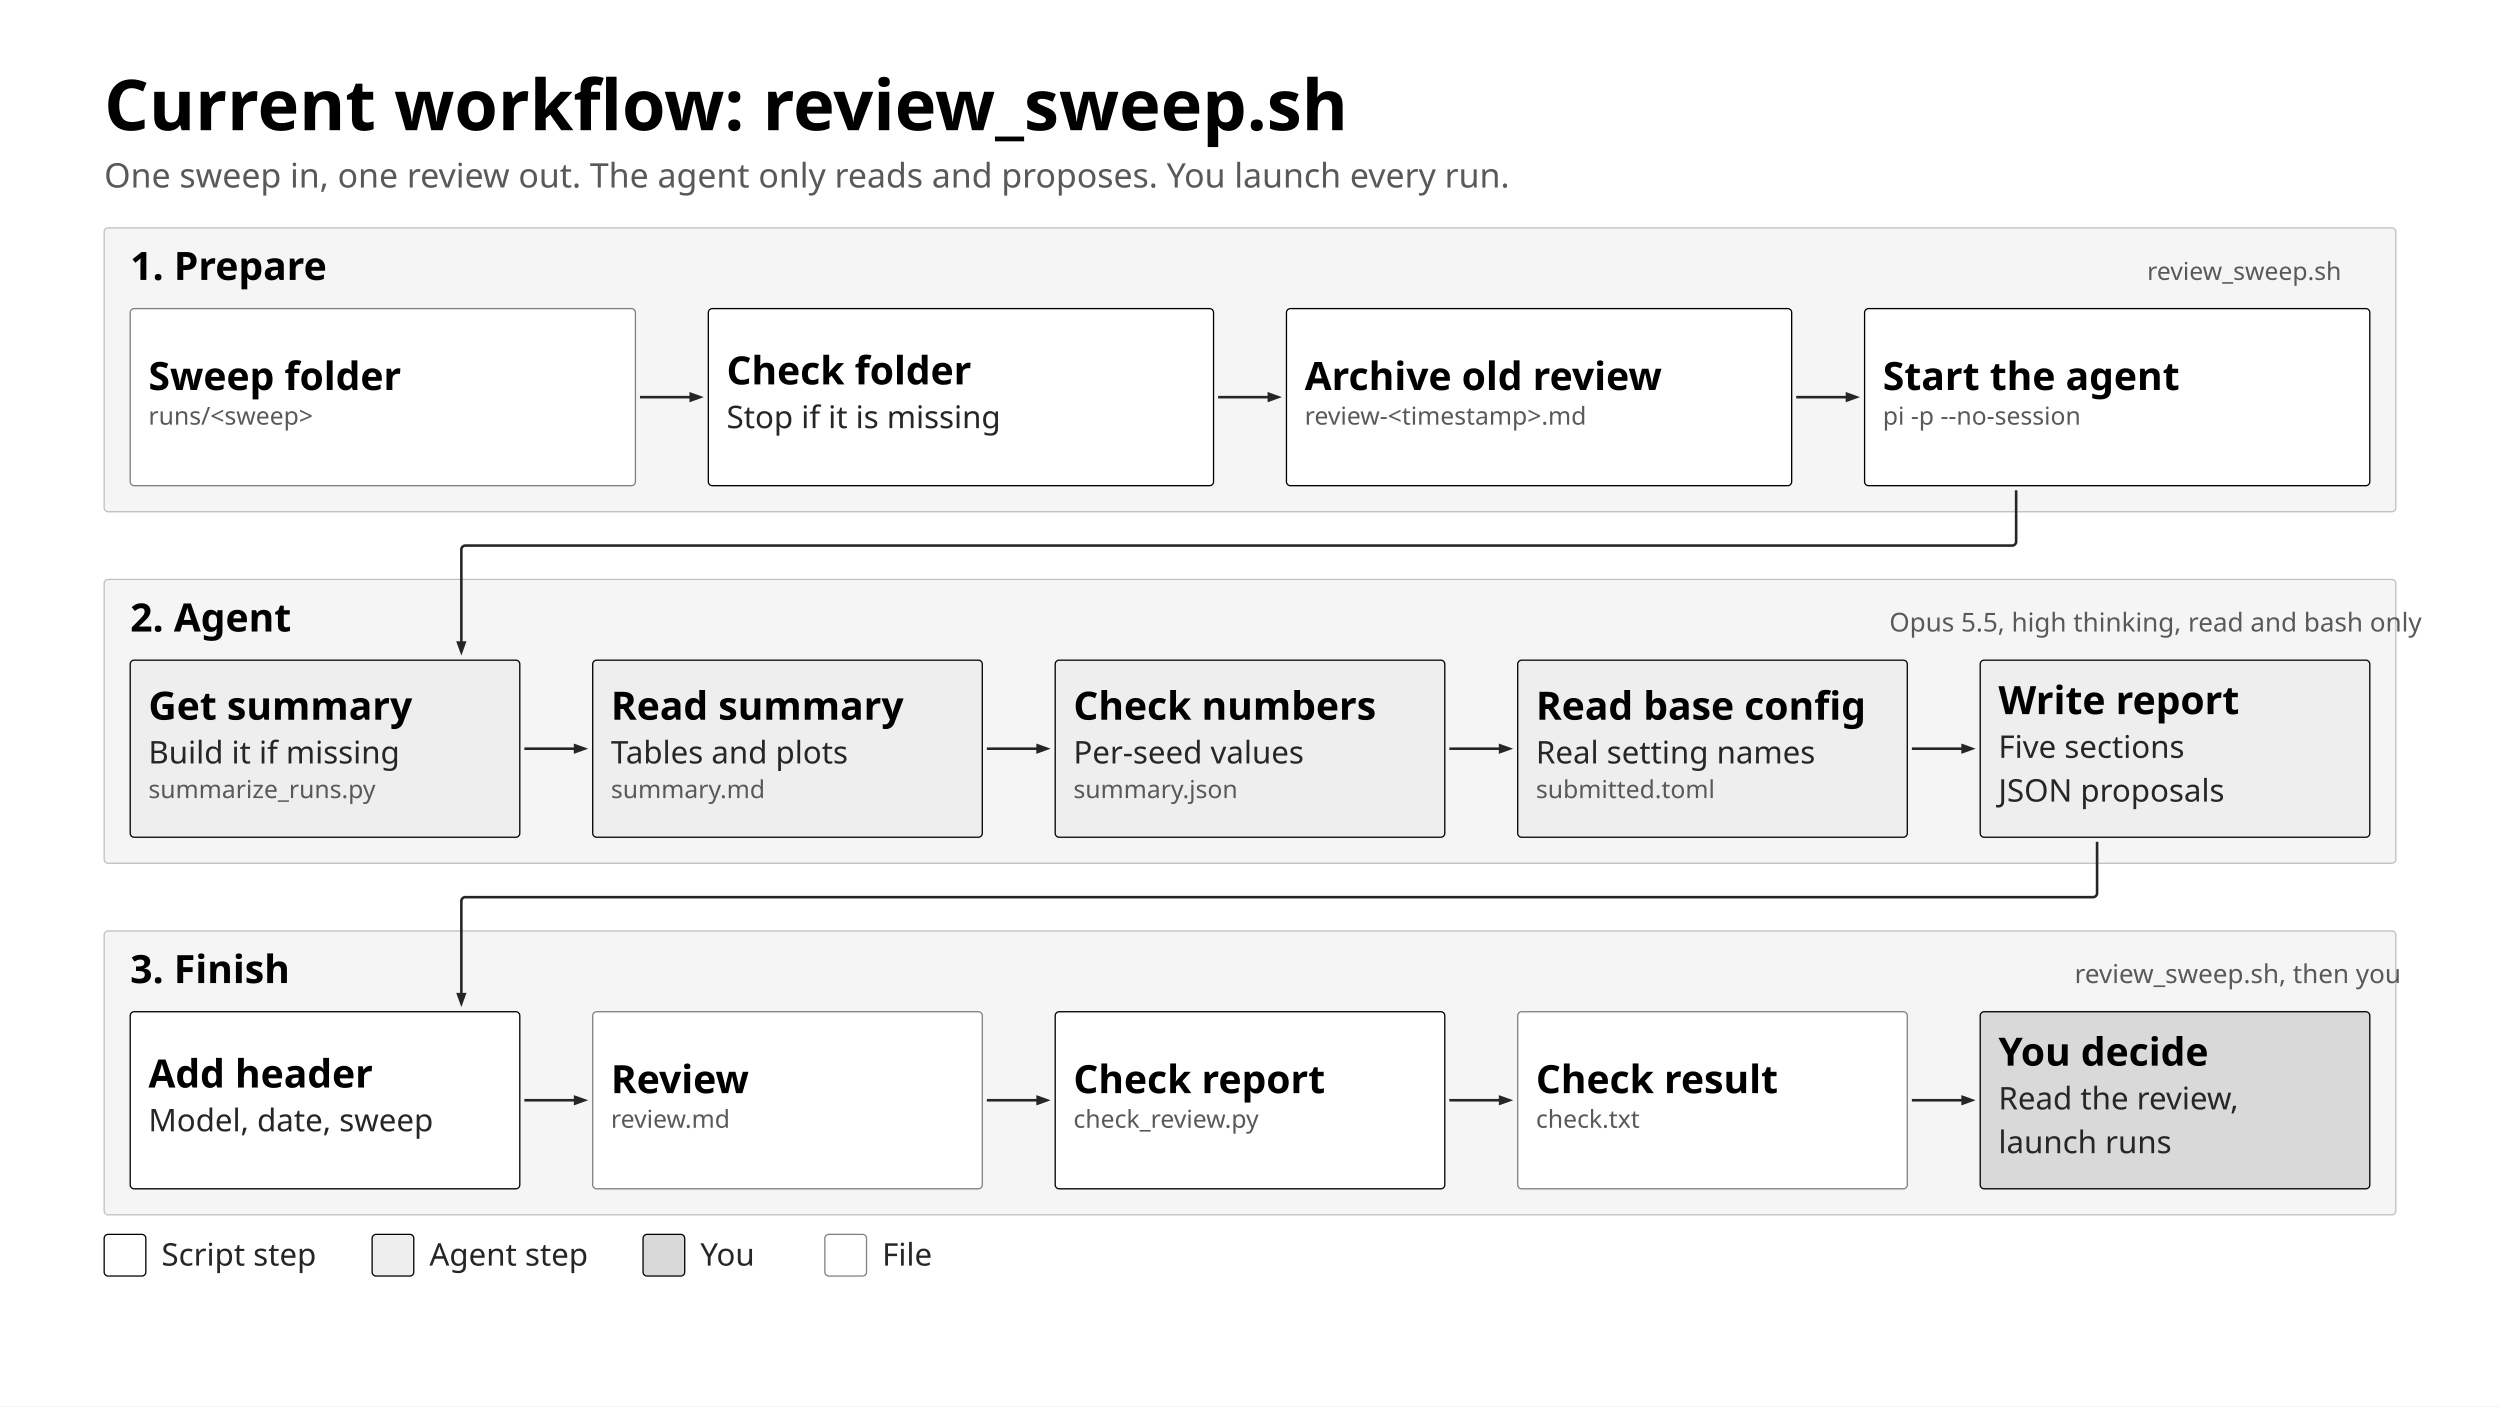
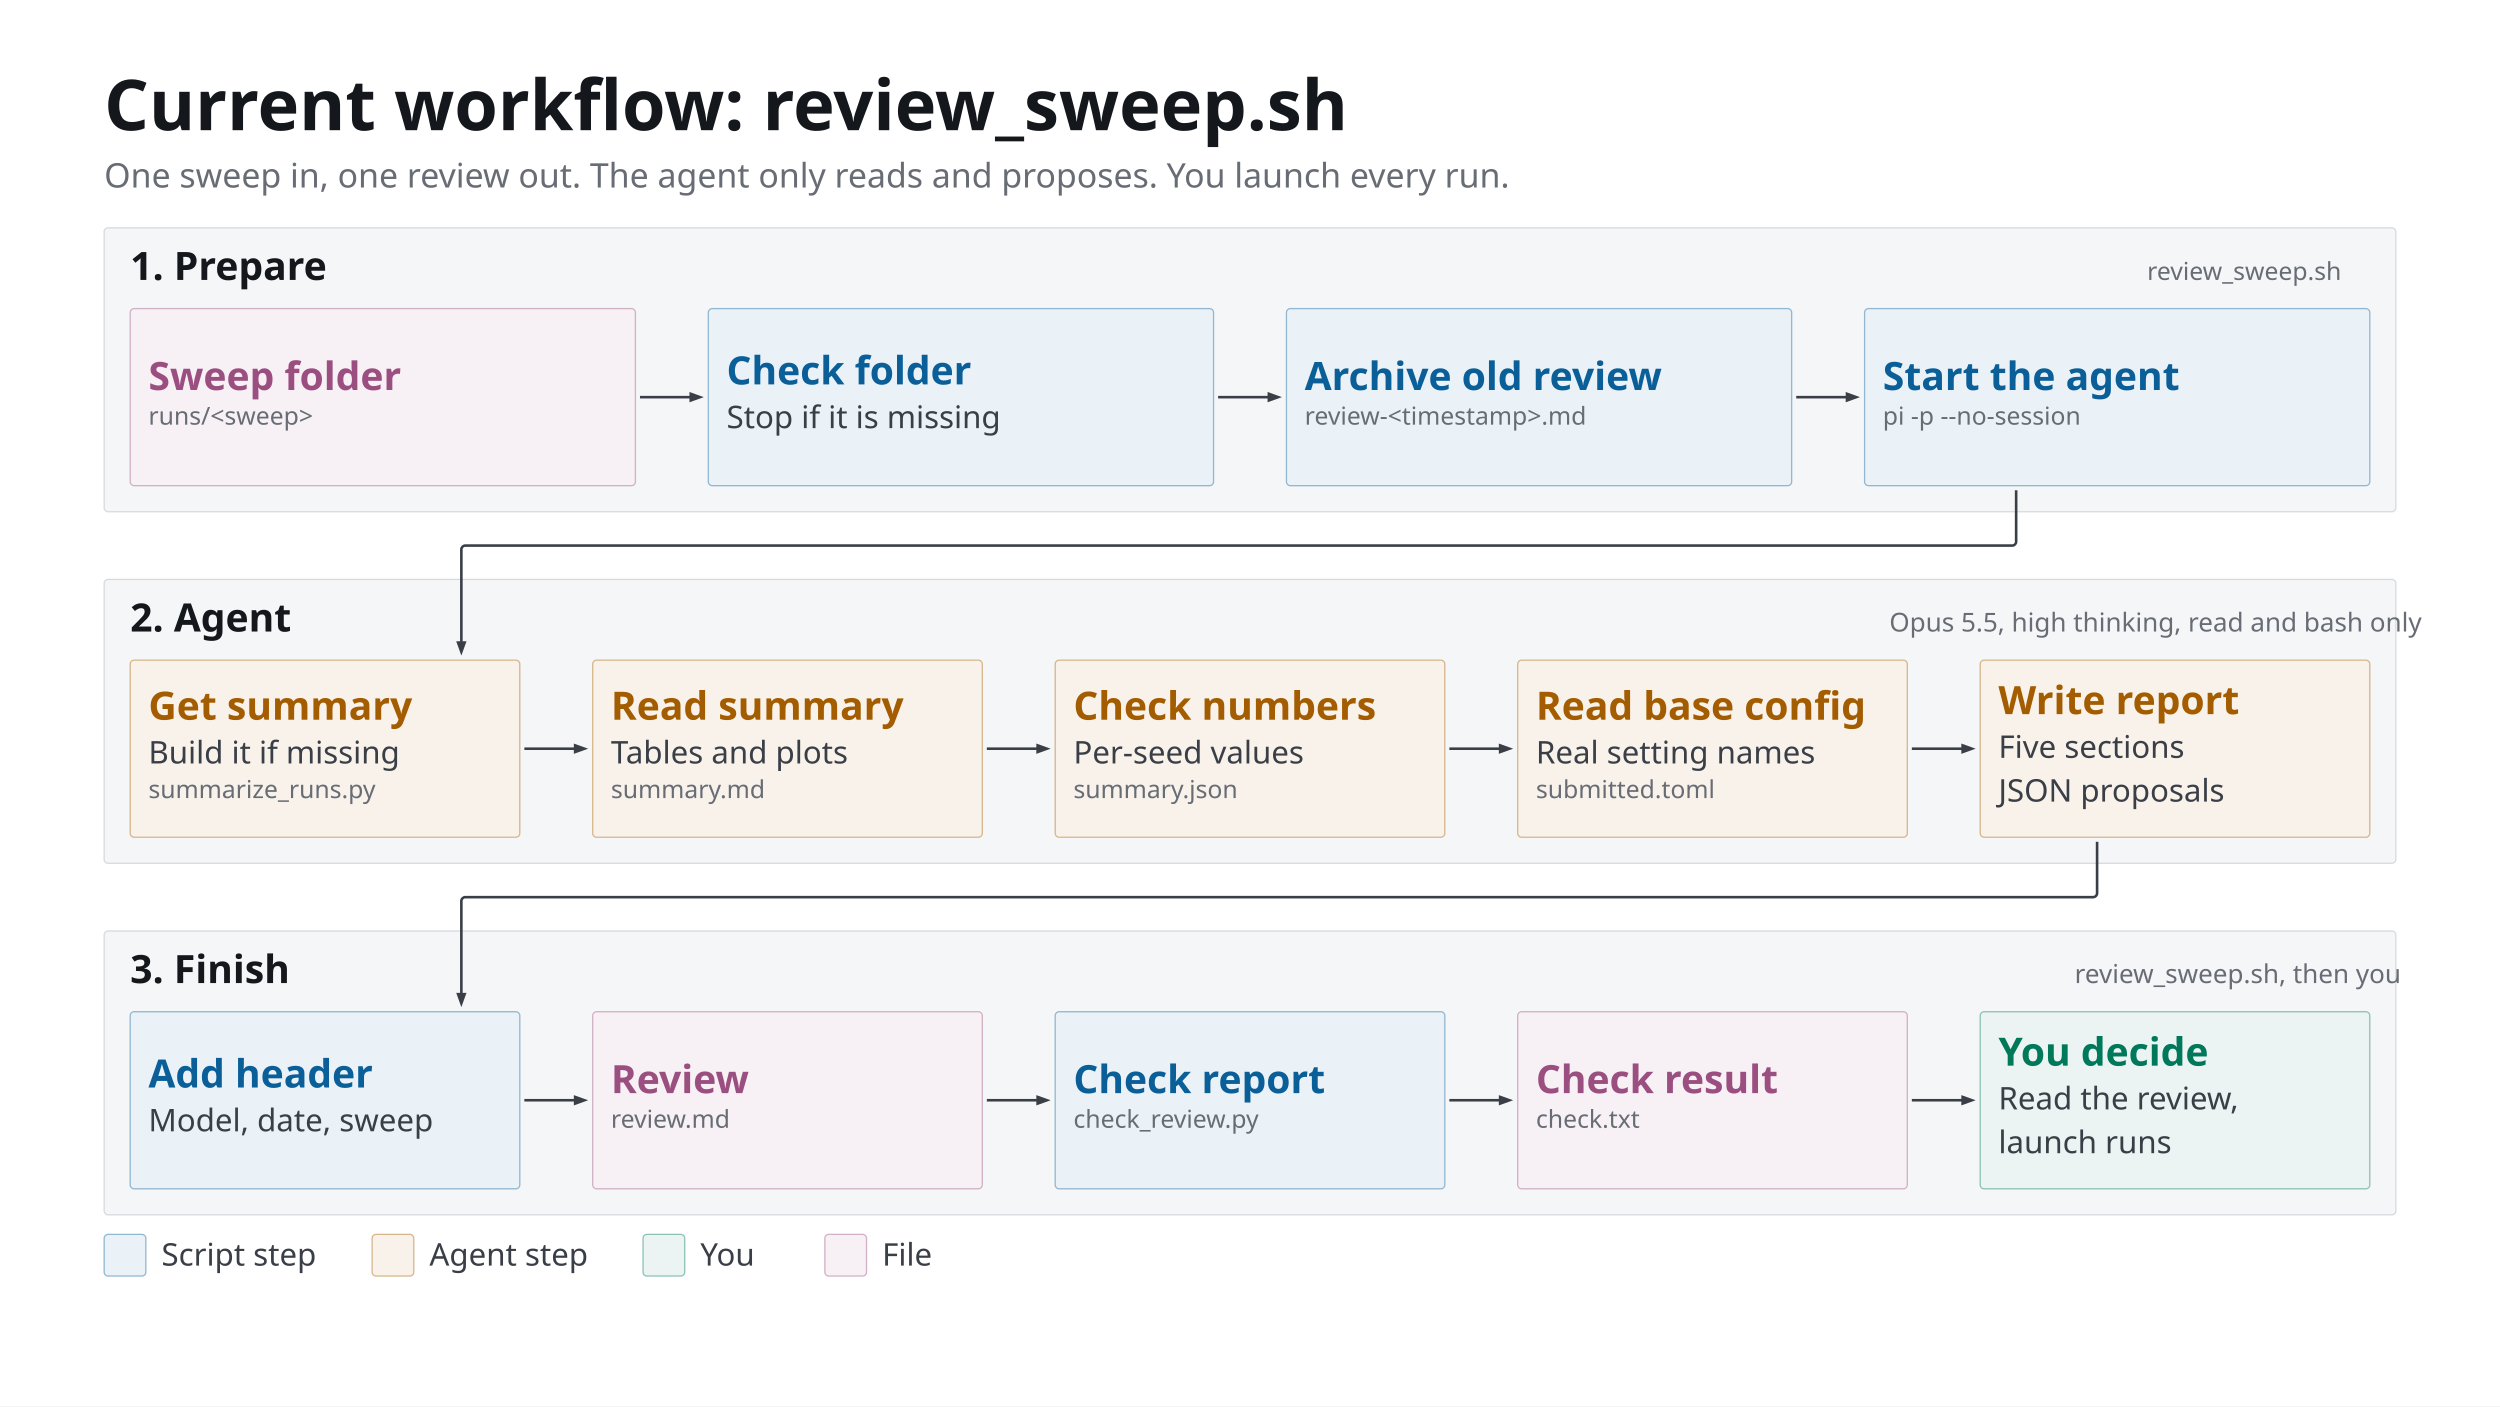
- <svg xmlns="http://www.w3.org/2000/svg" width="1920" height="1080" viewBox="0 0 1920 1080" data-svgfig="{&quot;target&quot;: &quot;deck&quot;, &quot;mode&quot;: &quot;light&quot;, &quot;palette&quot;: &quot;mono-light&quot;, &quot;fonts&quot;: &quot;BA&quot;}">
+ <svg xmlns="http://www.w3.org/2000/svg" width="1920" height="1080" viewBox="0 0 1920 1080" data-svgfig="{&quot;target&quot;: &quot;deck&quot;, &quot;mode&quot;: &quot;light&quot;, &quot;palette&quot;: &quot;okabe-light&quot;, &quot;fonts&quot;: &quot;BA&quot;}">
  <defs />
  <rect width="1920" height="1080" fill="#ffffff" />
-   <text x="80.00" y="100.00" font-family="STIX Two Text" font-size="54" font-weight="600" fill="#000000" xml:space="preserve">Current workflow: review_sweep.sh</text>
-   <text x="80.00" y="144.00" font-family="STIX Two Text" font-size="26" font-weight="normal" fill="#595959" xml:space="preserve">One sweep in, one review out. The agent only reads and proposes. You launch every run.</text>
-   <rect x="80.00" y="175.00" width="1760.00" height="218.00" rx="3" fill="#f5f5f5" stroke="#bfbfbf" stroke-width="1.0" />
-   <text x="100.00" y="215.00" font-family="STIX Two Text" font-size="30" font-weight="600" fill="#000000" xml:space="preserve">1. Prepare</text>
-   <text x="1649.00" y="215.00" font-family="IBM Plex Mono" font-size="19" font-weight="normal" fill="#595959" xml:space="preserve">review_sweep.sh</text>
-   <rect x="100.00" y="237.00" width="388.00" height="136.00" rx="3" fill="#ffffff" stroke="#808080" stroke-width="1.0" />
-   <text x="114.00" y="299.54" font-family="STIX Two Text" font-size="30" font-weight="600" fill="#000000" xml:space="preserve">Sweep folder</text>
-   <text x="114.00" y="326.14" font-family="IBM Plex Mono" font-size="19" font-weight="normal" fill="#595959" xml:space="preserve">runs/&lt;sweep&gt;</text>
-   <rect x="544.00" y="237.00" width="388.00" height="136.00" rx="3" fill="#ffffff" stroke="#000000" stroke-width="1.0" />
-   <text x="558.00" y="295.23" font-family="STIX Two Text" font-size="30" font-weight="600" fill="#000000" xml:space="preserve">Check folder</text>
-   <text x="558.00" y="328.83" font-family="STIX Two Text" font-size="24" font-weight="normal" fill="#262626" xml:space="preserve">Stop if it is missing</text>
-   <rect x="988.00" y="237.00" width="388.00" height="136.00" rx="3" fill="#ffffff" stroke="#000000" stroke-width="1.0" />
-   <text x="1002.00" y="299.54" font-family="STIX Two Text" font-size="30" font-weight="600" fill="#000000" xml:space="preserve">Archive old review</text>
-   <text x="1002.00" y="326.14" font-family="IBM Plex Mono" font-size="19" font-weight="normal" fill="#595959" xml:space="preserve">review-&lt;timestamp&gt;.md</text>
-   <rect x="1432.00" y="237.00" width="388.00" height="136.00" rx="3" fill="#ffffff" stroke="#000000" stroke-width="1.0" />
-   <text x="1446.00" y="299.54" font-family="STIX Two Text" font-size="30" font-weight="600" fill="#000000" xml:space="preserve">Start the agent</text>
-   <text x="1446.00" y="326.14" font-family="IBM Plex Mono" font-size="19" font-weight="normal" fill="#595959" xml:space="preserve">pi -p --no-session</text>
-   <path d="M491.50,305.00 L533.90,305.00" fill="none" stroke="#262626" stroke-width="2.0" stroke-linejoin="round" />
-   <path d="M540.50,305.00 L529.50,308.96 L529.50,301.04 Z" fill="#262626" />
-   <path d="M935.50,305.00 L977.90,305.00" fill="none" stroke="#262626" stroke-width="2.0" stroke-linejoin="round" />
-   <path d="M984.50,305.00 L973.50,308.96 L973.50,301.04 Z" fill="#262626" />
-   <path d="M1379.50,305.00 L1421.90,305.00" fill="none" stroke="#262626" stroke-width="2.0" stroke-linejoin="round" />
-   <path d="M1428.50,305.00 L1417.50,308.96 L1417.50,301.04 Z" fill="#262626" />
-   <rect x="80.00" y="445.00" width="1760.00" height="218.00" rx="3" fill="#f5f5f5" stroke="#bfbfbf" stroke-width="1.0" />
-   <text x="100.00" y="485.00" font-family="STIX Two Text" font-size="30" font-weight="600" fill="#000000" xml:space="preserve">2. Agent</text>
-   <text x="1451.00" y="485.00" font-family="STIX Two Text" font-size="20" font-weight="normal" fill="#595959" xml:space="preserve">Opus 5.5, high thinking, read and bash only</text>
-   <rect x="100.00" y="507.00" width="299.20" height="136.00" rx="3" fill="#eeeeee" stroke="#000000" stroke-width="1.0" />
-   <text x="114.00" y="552.74" font-family="STIX Two Text" font-size="30" font-weight="600" fill="#000000" xml:space="preserve">Get summary</text>
-   <text x="114.00" y="586.34" font-family="STIX Two Text" font-size="24" font-weight="normal" fill="#262626" xml:space="preserve">Build it if missing</text>
-   <text x="114.00" y="612.94" font-family="IBM Plex Mono" font-size="19" font-weight="normal" fill="#595959" xml:space="preserve">summarize_runs.py</text>
-   <rect x="455.20" y="507.00" width="299.20" height="136.00" rx="3" fill="#eeeeee" stroke="#000000" stroke-width="1.0" />
-   <text x="469.20" y="552.74" font-family="STIX Two Text" font-size="30" font-weight="600" fill="#000000" xml:space="preserve">Read summary</text>
-   <text x="469.20" y="586.34" font-family="STIX Two Text" font-size="24" font-weight="normal" fill="#262626" xml:space="preserve">Tables and plots</text>
-   <text x="469.20" y="612.94" font-family="IBM Plex Mono" font-size="19" font-weight="normal" fill="#595959" xml:space="preserve">summary.md</text>
-   <rect x="810.40" y="507.00" width="299.20" height="136.00" rx="3" fill="#eeeeee" stroke="#000000" stroke-width="1.0" />
-   <text x="824.40" y="552.74" font-family="STIX Two Text" font-size="30" font-weight="600" fill="#000000" xml:space="preserve">Check numbers</text>
-   <text x="824.40" y="586.34" font-family="STIX Two Text" font-size="24" font-weight="normal" fill="#262626" xml:space="preserve">Per-seed values</text>
-   <text x="824.40" y="612.94" font-family="IBM Plex Mono" font-size="19" font-weight="normal" fill="#595959" xml:space="preserve">summary.json</text>
-   <rect x="1165.60" y="507.00" width="299.20" height="136.00" rx="3" fill="#eeeeee" stroke="#000000" stroke-width="1.0" />
-   <text x="1179.60" y="552.74" font-family="STIX Two Text" font-size="30" font-weight="600" fill="#000000" xml:space="preserve">Read base config</text>
-   <text x="1179.60" y="586.34" font-family="STIX Two Text" font-size="24" font-weight="normal" fill="#262626" xml:space="preserve">Real setting names</text>
-   <text x="1179.60" y="612.94" font-family="IBM Plex Mono" font-size="19" font-weight="normal" fill="#595959" xml:space="preserve">submitted.toml</text>
-   <rect x="1520.80" y="507.00" width="299.20" height="136.00" rx="3" fill="#eeeeee" stroke="#000000" stroke-width="1.0" />
-   <text x="1534.80" y="548.44" font-family="STIX Two Text" font-size="30" font-weight="600" fill="#000000" xml:space="preserve">Write report</text>
-   <text x="1534.80" y="582.04" font-family="STIX Two Text" font-size="24" font-weight="normal" fill="#262626" xml:space="preserve">Five sections</text>
-   <text x="1534.80" y="615.64" font-family="STIX Two Text" font-size="24" font-weight="normal" fill="#262626" xml:space="preserve">JSON proposals</text>
-   <path d="M402.70,575.00 L445.10,575.00" fill="none" stroke="#262626" stroke-width="2.0" stroke-linejoin="round" />
-   <path d="M451.70,575.00 L440.70,578.96 L440.70,571.04 Z" fill="#262626" />
-   <path d="M757.90,575.00 L800.30,575.00" fill="none" stroke="#262626" stroke-width="2.0" stroke-linejoin="round" />
-   <path d="M806.90,575.00 L795.90,578.96 L795.90,571.04 Z" fill="#262626" />
-   <path d="M1113.10,575.00 L1155.50,575.00" fill="none" stroke="#262626" stroke-width="2.0" stroke-linejoin="round" />
-   <path d="M1162.10,575.00 L1151.10,578.96 L1151.10,571.04 Z" fill="#262626" />
-   <path d="M1468.30,575.00 L1510.70,575.00" fill="none" stroke="#262626" stroke-width="2.0" stroke-linejoin="round" />
-   <path d="M1517.30,575.00 L1506.30,578.96 L1506.30,571.04 Z" fill="#262626" />
-   <rect x="80.00" y="715.00" width="1760.00" height="218.00" rx="3" fill="#f5f5f5" stroke="#bfbfbf" stroke-width="1.0" />
-   <text x="100.00" y="755.00" font-family="STIX Two Text" font-size="30" font-weight="600" fill="#000000" xml:space="preserve">3. Finish</text>
-   <text x="1593.30" y="755.00" font-family="STIX Two Text" font-size="20" font-weight="normal" fill="#595959" xml:space="preserve">review_sweep.sh, then you</text>
-   <rect x="100.00" y="777.00" width="299.20" height="136.00" rx="3" fill="#ffffff" stroke="#000000" stroke-width="1.0" />
-   <text x="114.00" y="835.24" font-family="STIX Two Text" font-size="30" font-weight="600" fill="#000000" xml:space="preserve">Add header</text>
-   <text x="114.00" y="868.84" font-family="STIX Two Text" font-size="24" font-weight="normal" fill="#262626" xml:space="preserve">Model, date, sweep</text>
-   <rect x="455.20" y="777.00" width="299.20" height="136.00" rx="3" fill="#ffffff" stroke="#808080" stroke-width="1.0" />
-   <text x="469.20" y="839.54" font-family="STIX Two Text" font-size="30" font-weight="600" fill="#000000" xml:space="preserve">Review</text>
-   <text x="469.20" y="866.14" font-family="IBM Plex Mono" font-size="19" font-weight="normal" fill="#595959" xml:space="preserve">review.md</text>
-   <rect x="810.40" y="777.00" width="299.20" height="136.00" rx="3" fill="#ffffff" stroke="#000000" stroke-width="1.0" />
-   <text x="824.40" y="839.54" font-family="STIX Two Text" font-size="30" font-weight="600" fill="#000000" xml:space="preserve">Check report</text>
-   <text x="824.40" y="866.14" font-family="IBM Plex Mono" font-size="19" font-weight="normal" fill="#595959" xml:space="preserve">check_review.py</text>
-   <rect x="1165.60" y="777.00" width="299.20" height="136.00" rx="3" fill="#ffffff" stroke="#808080" stroke-width="1.0" />
-   <text x="1179.60" y="839.54" font-family="STIX Two Text" font-size="30" font-weight="600" fill="#000000" xml:space="preserve">Check result</text>
-   <text x="1179.60" y="866.14" font-family="IBM Plex Mono" font-size="19" font-weight="normal" fill="#595959" xml:space="preserve">check.txt</text>
-   <rect x="1520.80" y="777.00" width="299.20" height="136.00" rx="3" fill="#d9d9d9" stroke="#000000" stroke-width="1.0" />
-   <text x="1534.80" y="818.44" font-family="STIX Two Text" font-size="30" font-weight="600" fill="#000000" xml:space="preserve">You decide</text>
-   <text x="1534.80" y="852.04" font-family="STIX Two Text" font-size="24" font-weight="normal" fill="#262626" xml:space="preserve">Read the review,</text>
-   <text x="1534.80" y="885.64" font-family="STIX Two Text" font-size="24" font-weight="normal" fill="#262626" xml:space="preserve">launch runs</text>
-   <path d="M402.70,845.00 L445.10,845.00" fill="none" stroke="#262626" stroke-width="2.0" stroke-linejoin="round" />
-   <path d="M451.70,845.00 L440.70,848.96 L440.70,841.04 Z" fill="#262626" />
-   <path d="M757.90,845.00 L800.30,845.00" fill="none" stroke="#262626" stroke-width="2.0" stroke-linejoin="round" />
-   <path d="M806.90,845.00 L795.90,848.96 L795.90,841.04 Z" fill="#262626" />
-   <path d="M1113.10,845.00 L1155.50,845.00" fill="none" stroke="#262626" stroke-width="2.0" stroke-linejoin="round" />
-   <path d="M1162.10,845.00 L1151.10,848.96 L1151.10,841.04 Z" fill="#262626" />
-   <path d="M1468.30,845.00 L1510.70,845.00" fill="none" stroke="#262626" stroke-width="2.0" stroke-linejoin="round" />
-   <path d="M1517.30,845.00 L1506.30,848.96 L1506.30,841.04 Z" fill="#262626" />
-   <path d="M1548.40,376.50 L1548.40,416.00 A3.00,3.00 0 0 1 1545.40,419.00 L357.32,419.00 A3.00,3.00 0 0 0 354.32,422.00 L354.32,496.90" fill="none" stroke="#262626" stroke-width="2.0" stroke-linejoin="round" />
-   <path d="M354.32,503.50 L350.36,492.50 L358.28,492.50 Z" fill="#262626" />
-   <path d="M1610.56,646.50 L1610.56,686.00 A3.00,3.00 0 0 1 1607.56,689.00 L357.32,689.00 A3.00,3.00 0 0 0 354.32,692.00 L354.32,766.90" fill="none" stroke="#262626" stroke-width="2.0" stroke-linejoin="round" />
-   <path d="M354.32,773.50 L350.36,762.50 L358.28,762.50 Z" fill="#262626" />
-   <rect x="80.00" y="948.00" width="32.00" height="32.00" rx="3" fill="#ffffff" stroke="#000000" stroke-width="1.0" />
-   <text x="124.00" y="972.00" font-family="STIX Two Text" font-size="24" font-weight="normal" fill="#262626" xml:space="preserve">Script step</text>
-   <rect x="285.79" y="948.00" width="32.00" height="32.00" rx="3" fill="#eeeeee" stroke="#000000" stroke-width="1.0" />
-   <text x="329.79" y="972.00" font-family="STIX Two Text" font-size="24" font-weight="normal" fill="#262626" xml:space="preserve">Agent step</text>
-   <rect x="493.86" y="948.00" width="32.00" height="32.00" rx="3" fill="#d9d9d9" stroke="#000000" stroke-width="1.0" />
-   <text x="537.86" y="972.00" font-family="STIX Two Text" font-size="24" font-weight="normal" fill="#262626" xml:space="preserve">You</text>
-   <rect x="633.49" y="948.00" width="32.00" height="32.00" rx="3" fill="#ffffff" stroke="#808080" stroke-width="1.0" />
-   <text x="677.49" y="972.00" font-family="STIX Two Text" font-size="24" font-weight="normal" fill="#262626" xml:space="preserve">File</text>
+   <text x="80.00" y="100.00" font-family="STIX Two Text" font-size="54" font-weight="600" fill="#14171c" xml:space="preserve">Current workflow: review_sweep.sh</text>
+   <text x="80.00" y="144.00" font-family="STIX Two Text" font-size="26" font-weight="normal" fill="#676c75" xml:space="preserve">One sweep in, one review out. The agent only reads and proposes. You launch every run.</text>
+   <rect x="80.00" y="175.00" width="1760.00" height="218.00" rx="3" fill="#f5f6f7" stroke="#d6d9de" stroke-width="1.0" />
+   <text x="100.00" y="215.00" font-family="STIX Two Text" font-size="30" font-weight="600" fill="#14171c" xml:space="preserve">1. Prepare</text>
+   <text x="1649.00" y="215.00" font-family="IBM Plex Mono" font-size="19" font-weight="normal" fill="#676c75" xml:space="preserve">review_sweep.sh</text>
+   <rect x="100.00" y="237.00" width="388.00" height="136.00" rx="3" fill="#f7f1f5" stroke="#d2b0c6" stroke-width="1.0" />
+   <text x="114.00" y="299.54" font-family="STIX Two Text" font-size="30" font-weight="600" fill="#9b4f80" xml:space="preserve">Sweep folder</text>
+   <text x="114.00" y="326.14" font-family="IBM Plex Mono" font-size="19" font-weight="normal" fill="#676c75" xml:space="preserve">runs/&lt;sweep&gt;</text>
+   <rect x="544.00" y="237.00" width="388.00" height="136.00" rx="3" fill="#ebf2f7" stroke="#91b7d1" stroke-width="1.0" />
+   <text x="558.00" y="295.23" font-family="STIX Two Text" font-size="30" font-weight="600" fill="#0a5f99" xml:space="preserve">Check folder</text>
+   <text x="558.00" y="328.83" font-family="STIX Two Text" font-size="24" font-weight="normal" fill="#3a3f47" xml:space="preserve">Stop if it is missing</text>
+   <rect x="988.00" y="237.00" width="388.00" height="136.00" rx="3" fill="#ebf2f7" stroke="#91b7d1" stroke-width="1.0" />
+   <text x="1002.00" y="299.54" font-family="STIX Two Text" font-size="30" font-weight="600" fill="#0a5f99" xml:space="preserve">Archive old review</text>
+   <text x="1002.00" y="326.14" font-family="IBM Plex Mono" font-size="19" font-weight="normal" fill="#676c75" xml:space="preserve">review-&lt;timestamp&gt;.md</text>
+   <rect x="1432.00" y="237.00" width="388.00" height="136.00" rx="3" fill="#ebf2f7" stroke="#91b7d1" stroke-width="1.0" />
+   <text x="1446.00" y="299.54" font-family="STIX Two Text" font-size="30" font-weight="600" fill="#0a5f99" xml:space="preserve">Start the agent</text>
+   <text x="1446.00" y="326.14" font-family="IBM Plex Mono" font-size="19" font-weight="normal" fill="#676c75" xml:space="preserve">pi -p --no-session</text>
+   <path d="M491.50,305.00 L533.90,305.00" fill="none" stroke="#3a3f47" stroke-width="2.0" stroke-linejoin="round" />
+   <path d="M540.50,305.00 L529.50,308.96 L529.50,301.04 Z" fill="#3a3f47" />
+   <path d="M935.50,305.00 L977.90,305.00" fill="none" stroke="#3a3f47" stroke-width="2.0" stroke-linejoin="round" />
+   <path d="M984.50,305.00 L973.50,308.96 L973.50,301.04 Z" fill="#3a3f47" />
+   <path d="M1379.50,305.00 L1421.90,305.00" fill="none" stroke="#3a3f47" stroke-width="2.0" stroke-linejoin="round" />
+   <path d="M1428.50,305.00 L1417.50,308.96 L1417.50,301.04 Z" fill="#3a3f47" />
+   <rect x="80.00" y="445.00" width="1760.00" height="218.00" rx="3" fill="#f5f6f7" stroke="#d6d9de" stroke-width="1.0" />
+   <text x="100.00" y="485.00" font-family="STIX Two Text" font-size="30" font-weight="600" fill="#14171c" xml:space="preserve">2. Agent</text>
+   <text x="1451.00" y="485.00" font-family="STIX Two Text" font-size="20" font-weight="normal" fill="#676c75" xml:space="preserve">Opus 5.5, high thinking, read and bash only</text>
+   <rect x="100.00" y="507.00" width="299.20" height="136.00" rx="3" fill="#f8f2eb" stroke="#d6b68c" stroke-width="1.0" />
+   <text x="114.00" y="552.74" font-family="STIX Two Text" font-size="30" font-weight="600" fill="#a35d00" xml:space="preserve">Get summary</text>
+   <text x="114.00" y="586.34" font-family="STIX Two Text" font-size="24" font-weight="normal" fill="#3a3f47" xml:space="preserve">Build it if missing</text>
+   <text x="114.00" y="612.94" font-family="IBM Plex Mono" font-size="19" font-weight="normal" fill="#676c75" xml:space="preserve">summarize_runs.py</text>
+   <rect x="455.20" y="507.00" width="299.20" height="136.00" rx="3" fill="#f8f2eb" stroke="#d6b68c" stroke-width="1.0" />
+   <text x="469.20" y="552.74" font-family="STIX Two Text" font-size="30" font-weight="600" fill="#a35d00" xml:space="preserve">Read summary</text>
+   <text x="469.20" y="586.34" font-family="STIX Two Text" font-size="24" font-weight="normal" fill="#3a3f47" xml:space="preserve">Tables and plots</text>
+   <text x="469.20" y="612.94" font-family="IBM Plex Mono" font-size="19" font-weight="normal" fill="#676c75" xml:space="preserve">summary.md</text>
+   <rect x="810.40" y="507.00" width="299.20" height="136.00" rx="3" fill="#f8f2eb" stroke="#d6b68c" stroke-width="1.0" />
+   <text x="824.40" y="552.74" font-family="STIX Two Text" font-size="30" font-weight="600" fill="#a35d00" xml:space="preserve">Check numbers</text>
+   <text x="824.40" y="586.34" font-family="STIX Two Text" font-size="24" font-weight="normal" fill="#3a3f47" xml:space="preserve">Per-seed values</text>
+   <text x="824.40" y="612.94" font-family="IBM Plex Mono" font-size="19" font-weight="normal" fill="#676c75" xml:space="preserve">summary.json</text>
+   <rect x="1165.60" y="507.00" width="299.20" height="136.00" rx="3" fill="#f8f2eb" stroke="#d6b68c" stroke-width="1.0" />
+   <text x="1179.60" y="552.74" font-family="STIX Two Text" font-size="30" font-weight="600" fill="#a35d00" xml:space="preserve">Read base config</text>
+   <text x="1179.60" y="586.34" font-family="STIX Two Text" font-size="24" font-weight="normal" fill="#3a3f47" xml:space="preserve">Real setting names</text>
+   <text x="1179.60" y="612.94" font-family="IBM Plex Mono" font-size="19" font-weight="normal" fill="#676c75" xml:space="preserve">submitted.toml</text>
+   <rect x="1520.80" y="507.00" width="299.20" height="136.00" rx="3" fill="#f8f2eb" stroke="#d6b68c" stroke-width="1.0" />
+   <text x="1534.80" y="548.44" font-family="STIX Two Text" font-size="30" font-weight="600" fill="#a35d00" xml:space="preserve">Write report</text>
+   <text x="1534.80" y="582.04" font-family="STIX Two Text" font-size="24" font-weight="normal" fill="#3a3f47" xml:space="preserve">Five sections</text>
+   <text x="1534.80" y="615.64" font-family="STIX Two Text" font-size="24" font-weight="normal" fill="#3a3f47" xml:space="preserve">JSON proposals</text>
+   <path d="M402.70,575.00 L445.10,575.00" fill="none" stroke="#3a3f47" stroke-width="2.0" stroke-linejoin="round" />
+   <path d="M451.70,575.00 L440.70,578.96 L440.70,571.04 Z" fill="#3a3f47" />
+   <path d="M757.90,575.00 L800.30,575.00" fill="none" stroke="#3a3f47" stroke-width="2.0" stroke-linejoin="round" />
+   <path d="M806.90,575.00 L795.90,578.96 L795.90,571.04 Z" fill="#3a3f47" />
+   <path d="M1113.10,575.00 L1155.50,575.00" fill="none" stroke="#3a3f47" stroke-width="2.0" stroke-linejoin="round" />
+   <path d="M1162.10,575.00 L1151.10,578.96 L1151.10,571.04 Z" fill="#3a3f47" />
+   <path d="M1468.30,575.00 L1510.70,575.00" fill="none" stroke="#3a3f47" stroke-width="2.0" stroke-linejoin="round" />
+   <path d="M1517.30,575.00 L1506.30,578.96 L1506.30,571.04 Z" fill="#3a3f47" />
+   <rect x="80.00" y="715.00" width="1760.00" height="218.00" rx="3" fill="#f5f6f7" stroke="#d6d9de" stroke-width="1.0" />
+   <text x="100.00" y="755.00" font-family="STIX Two Text" font-size="30" font-weight="600" fill="#14171c" xml:space="preserve">3. Finish</text>
+   <text x="1593.30" y="755.00" font-family="STIX Two Text" font-size="20" font-weight="normal" fill="#676c75" xml:space="preserve">review_sweep.sh, then you</text>
+   <rect x="100.00" y="777.00" width="299.20" height="136.00" rx="3" fill="#ebf2f7" stroke="#91b7d1" stroke-width="1.0" />
+   <text x="114.00" y="835.24" font-family="STIX Two Text" font-size="30" font-weight="600" fill="#0a5f99" xml:space="preserve">Add header</text>
+   <text x="114.00" y="868.84" font-family="STIX Two Text" font-size="24" font-weight="normal" fill="#3a3f47" xml:space="preserve">Model, date, sweep</text>
+   <rect x="455.20" y="777.00" width="299.20" height="136.00" rx="3" fill="#f7f1f5" stroke="#d2b0c6" stroke-width="1.0" />
+   <text x="469.20" y="839.54" font-family="STIX Two Text" font-size="30" font-weight="600" fill="#9b4f80" xml:space="preserve">Review</text>
+   <text x="469.20" y="866.14" font-family="IBM Plex Mono" font-size="19" font-weight="normal" fill="#676c75" xml:space="preserve">review.md</text>
+   <rect x="810.40" y="777.00" width="299.20" height="136.00" rx="3" fill="#ebf2f7" stroke="#91b7d1" stroke-width="1.0" />
+   <text x="824.40" y="839.54" font-family="STIX Two Text" font-size="30" font-weight="600" fill="#0a5f99" xml:space="preserve">Check report</text>
+   <text x="824.40" y="866.14" font-family="IBM Plex Mono" font-size="19" font-weight="normal" fill="#676c75" xml:space="preserve">check_review.py</text>
+   <rect x="1165.60" y="777.00" width="299.20" height="136.00" rx="3" fill="#f7f1f5" stroke="#d2b0c6" stroke-width="1.0" />
+   <text x="1179.60" y="839.54" font-family="STIX Two Text" font-size="30" font-weight="600" fill="#9b4f80" xml:space="preserve">Check result</text>
+   <text x="1179.60" y="866.14" font-family="IBM Plex Mono" font-size="19" font-weight="normal" fill="#676c75" xml:space="preserve">check.txt</text>
+   <rect x="1520.80" y="777.00" width="299.20" height="136.00" rx="3" fill="#ebf4f2" stroke="#8cc2b5" stroke-width="1.0" />
+   <text x="1534.80" y="818.44" font-family="STIX Two Text" font-size="30" font-weight="600" fill="#00785a" xml:space="preserve">You decide</text>
+   <text x="1534.80" y="852.04" font-family="STIX Two Text" font-size="24" font-weight="normal" fill="#3a3f47" xml:space="preserve">Read the review,</text>
+   <text x="1534.80" y="885.64" font-family="STIX Two Text" font-size="24" font-weight="normal" fill="#3a3f47" xml:space="preserve">launch runs</text>
+   <path d="M402.70,845.00 L445.10,845.00" fill="none" stroke="#3a3f47" stroke-width="2.0" stroke-linejoin="round" />
+   <path d="M451.70,845.00 L440.70,848.96 L440.70,841.04 Z" fill="#3a3f47" />
+   <path d="M757.90,845.00 L800.30,845.00" fill="none" stroke="#3a3f47" stroke-width="2.0" stroke-linejoin="round" />
+   <path d="M806.90,845.00 L795.90,848.96 L795.90,841.04 Z" fill="#3a3f47" />
+   <path d="M1113.10,845.00 L1155.50,845.00" fill="none" stroke="#3a3f47" stroke-width="2.0" stroke-linejoin="round" />
+   <path d="M1162.10,845.00 L1151.10,848.96 L1151.10,841.04 Z" fill="#3a3f47" />
+   <path d="M1468.30,845.00 L1510.70,845.00" fill="none" stroke="#3a3f47" stroke-width="2.0" stroke-linejoin="round" />
+   <path d="M1517.30,845.00 L1506.30,848.96 L1506.30,841.04 Z" fill="#3a3f47" />
+   <path d="M1548.40,376.50 L1548.40,416.00 A3.00,3.00 0 0 1 1545.40,419.00 L357.32,419.00 A3.00,3.00 0 0 0 354.32,422.00 L354.32,496.90" fill="none" stroke="#3a3f47" stroke-width="2.0" stroke-linejoin="round" />
+   <path d="M354.32,503.50 L350.36,492.50 L358.28,492.50 Z" fill="#3a3f47" />
+   <path d="M1610.56,646.50 L1610.56,686.00 A3.00,3.00 0 0 1 1607.56,689.00 L357.32,689.00 A3.00,3.00 0 0 0 354.32,692.00 L354.32,766.90" fill="none" stroke="#3a3f47" stroke-width="2.0" stroke-linejoin="round" />
+   <path d="M354.32,773.50 L350.36,762.50 L358.28,762.50 Z" fill="#3a3f47" />
+   <rect x="80.00" y="948.00" width="32.00" height="32.00" rx="3" fill="#ebf2f7" stroke="#91b7d1" stroke-width="1.0" />
+   <text x="124.00" y="972.00" font-family="STIX Two Text" font-size="24" font-weight="normal" fill="#3a3f47" xml:space="preserve">Script step</text>
+   <rect x="285.79" y="948.00" width="32.00" height="32.00" rx="3" fill="#f8f2eb" stroke="#d6b68c" stroke-width="1.0" />
+   <text x="329.79" y="972.00" font-family="STIX Two Text" font-size="24" font-weight="normal" fill="#3a3f47" xml:space="preserve">Agent step</text>
+   <rect x="493.86" y="948.00" width="32.00" height="32.00" rx="3" fill="#ebf4f2" stroke="#8cc2b5" stroke-width="1.0" />
+   <text x="537.86" y="972.00" font-family="STIX Two Text" font-size="24" font-weight="normal" fill="#3a3f47" xml:space="preserve">You</text>
+   <rect x="633.49" y="948.00" width="32.00" height="32.00" rx="3" fill="#f7f1f5" stroke="#d2b0c6" stroke-width="1.0" />
+   <text x="677.49" y="972.00" font-family="STIX Two Text" font-size="24" font-weight="normal" fill="#3a3f47" xml:space="preserve">File</text>
</svg>
